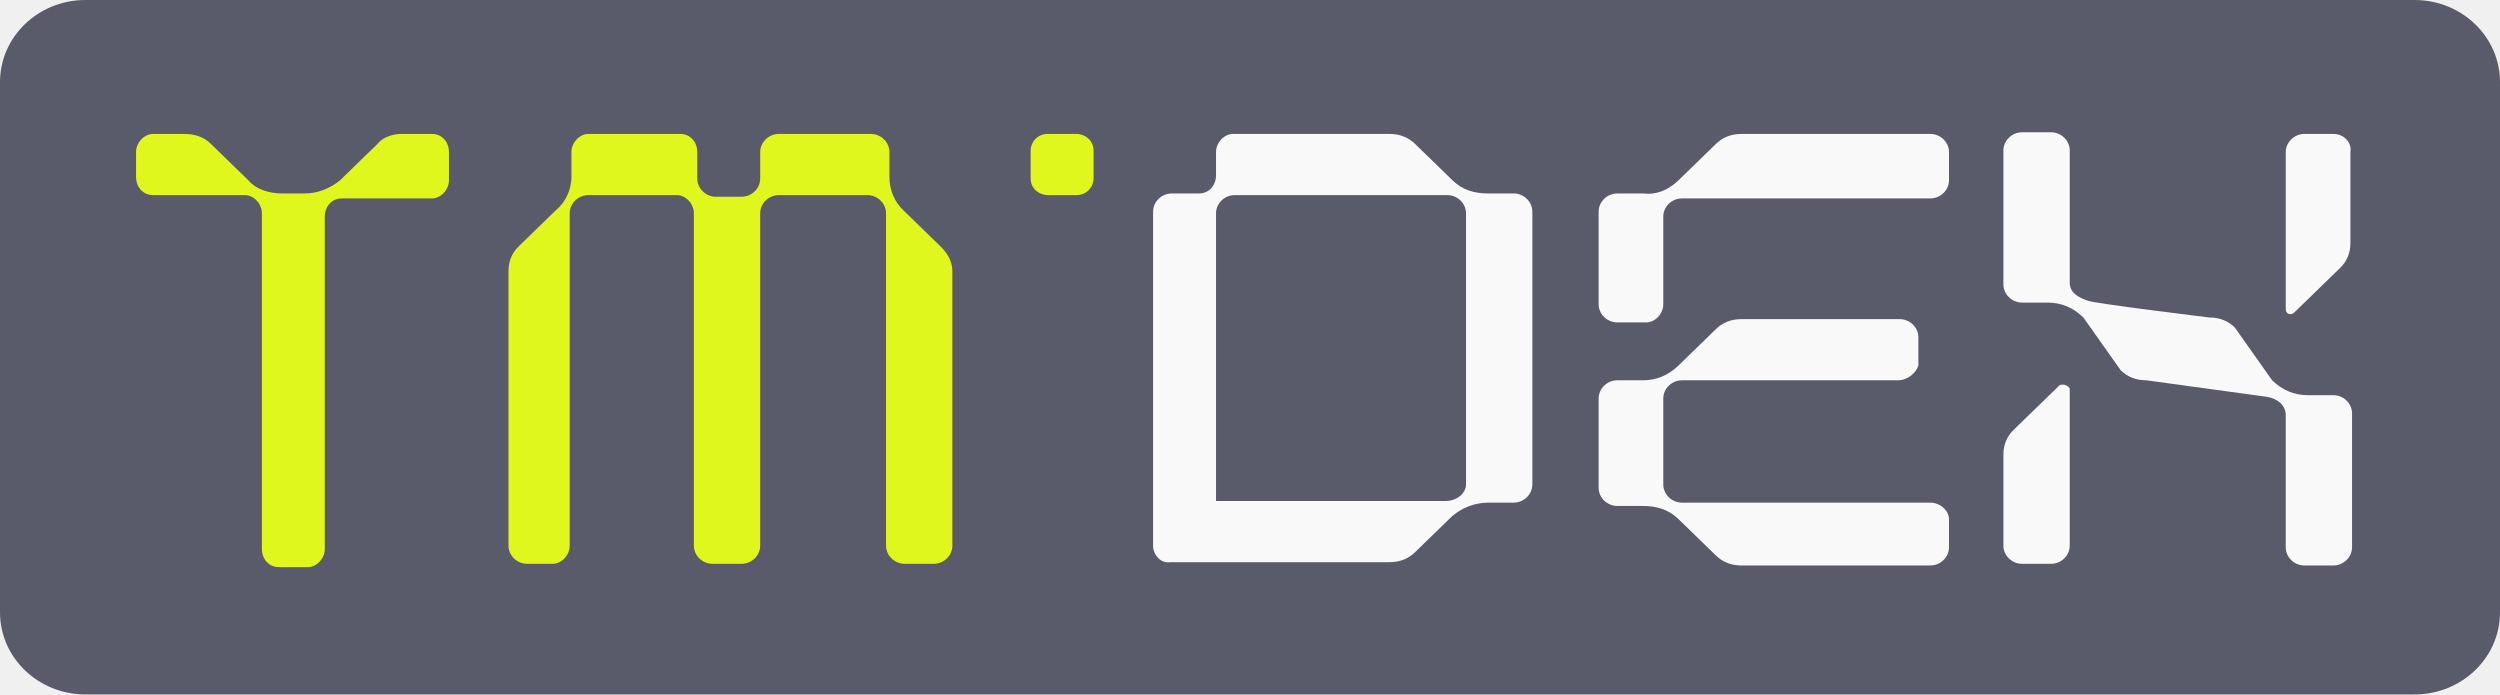
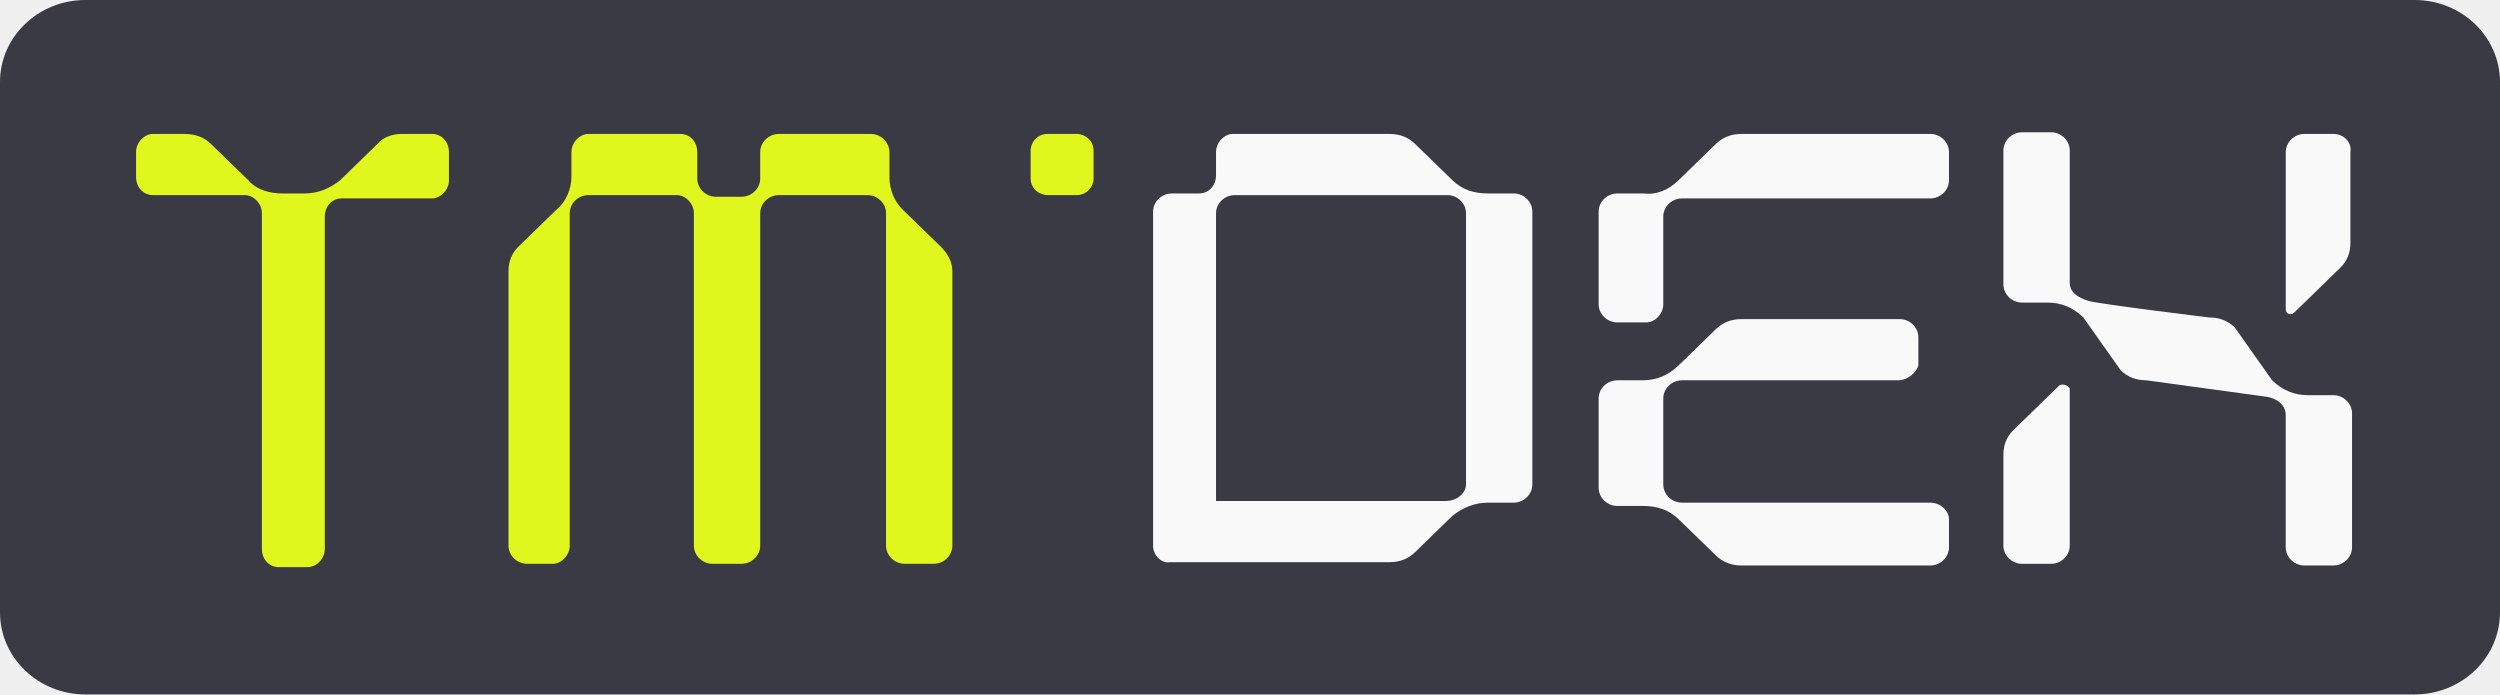
<svg xmlns="http://www.w3.org/2000/svg" width="144" height="40" viewBox="0 0 144 40" fill="none">
  <g clip-path="url(#clip0_5457_12228)">
-     <path d="M139.079 0H4.921C2.203 0 0 2.117 0 4.728V35.272C0 37.883 2.203 40 4.921 40H139.079C141.797 40 144 37.883 144 35.272V4.728C144 2.117 141.797 0 139.079 0Z" fill="#5A5B6A" />
+     <path d="M139.079 0H4.921C2.203 0 0 2.117 0 4.728V35.272C0 37.883 2.203 40 4.921 40H139.079C141.797 40 144 37.883 144 35.272V4.728C144 2.117 141.797 0 139.079 0Z" fill="#3A3A44" />
    <path d="M23.118 7.714H24.881C25.469 7.714 25.86 8.191 25.86 8.762V10.381C25.86 10.953 25.371 11.429 24.881 11.429H19.689C19.101 11.429 18.709 11.905 18.709 12.476V31.619C18.709 32.191 18.22 32.667 17.73 32.667H16.064C15.477 32.667 15.085 32.191 15.085 31.619V12.286C15.085 11.714 14.595 11.238 14.105 11.238H8.816C8.228 11.238 7.836 10.762 7.836 10.191V8.762C7.836 8.191 8.326 7.714 8.816 7.714H10.579C11.264 7.714 11.754 7.905 12.146 8.286L14.301 10.381C14.791 10.953 15.575 11.143 16.26 11.143H17.534C18.318 11.143 19.003 10.857 19.591 10.381L21.746 8.286C22.04 7.905 22.628 7.714 23.118 7.714Z" fill="#DFF71C" />
    <path d="M54.856 31.429C54.856 32 54.367 32.476 53.779 32.476H52.114C51.526 32.476 51.036 32 51.036 31.429V12.286C51.036 11.714 50.546 11.238 49.959 11.238H44.865C44.277 11.238 43.787 11.714 43.787 12.286V31.429C43.787 32 43.297 32.476 42.709 32.476H41.044C40.456 32.476 39.967 32 39.967 31.429V12.286C39.967 11.714 39.477 11.238 38.987 11.238H33.893C33.305 11.238 32.816 11.714 32.816 12.286V31.429C32.816 32 32.326 32.476 31.836 32.476H30.367C29.779 32.476 29.289 32 29.289 31.429V15.619C29.289 15.048 29.485 14.572 29.877 14.191L32.032 12.095C32.62 11.619 32.914 10.857 32.914 10.191V8.762C32.914 8.191 33.403 7.714 33.893 7.714H39.183C39.771 7.714 40.163 8.191 40.163 8.762V10.286C40.163 10.857 40.652 11.333 41.24 11.333H42.709C43.297 11.333 43.787 10.857 43.787 10.286V8.762C43.787 8.191 44.277 7.714 44.865 7.714H50.154C50.742 7.714 51.232 8.191 51.232 8.762V10.191C51.232 10.953 51.526 11.619 52.016 12.095L54.171 14.191C54.562 14.572 54.856 15.048 54.856 15.619V31.429Z" fill="#DFF71C" />
    <path d="M59.365 8.667V10.286C59.365 10.857 59.855 11.238 60.345 11.238H62.01C62.598 11.238 62.99 10.762 62.99 10.286V8.667C62.99 8.095 62.5 7.714 62.01 7.714H60.345C59.757 7.714 59.365 8.191 59.365 8.667Z" fill="#DFF71C" />
    <path d="M66.418 31.429V12.191C66.418 11.619 66.908 11.143 67.496 11.143H69.063C69.651 11.143 70.043 10.667 70.043 10.095V8.762C70.043 8.191 70.532 7.714 71.022 7.714H80.034C80.622 7.714 81.112 7.905 81.504 8.286L83.659 10.381C84.246 10.953 84.932 11.143 85.716 11.143H87.185C87.773 11.143 88.263 11.619 88.263 12.191V27.905C88.263 28.476 87.773 28.953 87.185 28.953H85.716C84.932 28.953 84.246 29.238 83.659 29.714L81.504 31.81C81.112 32.191 80.622 32.381 80.034 32.381H67.398C66.908 32.476 66.418 32 66.418 31.429ZM84.442 27.905V12.286C84.442 11.714 83.953 11.238 83.365 11.238H71.12C70.532 11.238 70.043 11.714 70.043 12.286V28.857H83.267C83.953 28.857 84.442 28.381 84.442 27.905Z" fill="#F9F9FA" />
    <path d="M96.686 10.381L98.841 8.286C99.233 7.905 99.723 7.714 100.311 7.714H111.184C111.772 7.714 112.262 8.191 112.262 8.762V10.381C112.262 10.953 111.772 11.429 111.184 11.429H96.882C96.294 11.429 95.805 11.905 95.805 12.476V17.524C95.805 18.095 95.315 18.572 94.825 18.572H93.16C92.572 18.572 92.082 18.095 92.082 17.524V12.191C92.082 11.619 92.572 11.143 93.16 11.143H94.629C95.413 11.238 96.098 10.953 96.686 10.381ZM109.323 21.905H96.882C96.294 21.905 95.805 22.381 95.805 22.952V27.905C95.805 28.476 96.294 28.952 96.882 28.952H111.184C111.772 28.952 112.262 29.429 112.262 29.905V31.524C112.262 32.095 111.772 32.572 111.184 32.572H100.311C99.723 32.572 99.233 32.381 98.841 32L96.686 29.905C96.098 29.333 95.413 29.143 94.629 29.143H93.16C92.572 29.143 92.082 28.667 92.082 28.095V22.952C92.082 22.381 92.572 21.905 93.16 21.905H94.629C95.413 21.905 96.098 21.619 96.686 21.048L98.841 18.953C99.233 18.572 99.723 18.381 100.311 18.381H109.421C110.009 18.381 110.498 18.857 110.498 19.429V21.048C110.4 21.429 109.911 21.905 109.323 21.905Z" fill="#F9F9FA" />
    <path d="M134.401 22.762H132.931C132.148 22.762 131.462 22.476 130.874 21.905L128.719 18.857C128.327 18.476 127.837 18.286 127.25 18.286C127.25 18.286 120.98 17.524 120.294 17.333C119.707 17.143 119.217 16.857 119.217 16.286V8.667C119.217 8.095 118.727 7.619 118.139 7.619H116.474C115.886 7.619 115.396 8.095 115.396 8.667V16.381C115.396 16.953 115.886 17.429 116.474 17.429H117.943C118.727 17.429 119.413 17.714 120.001 18.286L122.156 21.333C122.547 21.714 123.037 21.905 123.625 21.905L130.58 22.857C131.168 22.953 131.658 23.333 131.658 23.905V31.524C131.658 32.095 132.148 32.572 132.735 32.572H134.401C134.988 32.572 135.478 32.095 135.478 31.524V23.81C135.478 23.238 134.988 22.762 134.401 22.762Z" fill="#F9F9FA" />
    <path d="M134.403 7.714H132.738C132.15 7.714 131.66 8.191 131.66 8.762V17.81C131.66 18.095 131.954 18.191 132.15 18L134.795 15.429C135.187 15.048 135.383 14.572 135.383 14V8.762C135.481 8.191 134.991 7.714 134.403 7.714Z" fill="#F9F9FA" />
    <path d="M118.629 22.19L115.984 24.762C115.592 25.143 115.396 25.619 115.396 26.19V31.428C115.396 32 115.886 32.476 116.474 32.476H118.139C118.727 32.476 119.217 32 119.217 31.428V22.381C119.119 22.19 118.825 22.095 118.629 22.19Z" fill="#F9F9FA" />
  </g>
  <defs>
    <clipPath id="clip0_5457_12228">
      <rect width="144" height="40" fill="white" />
    </clipPath>
  </defs>
</svg>
